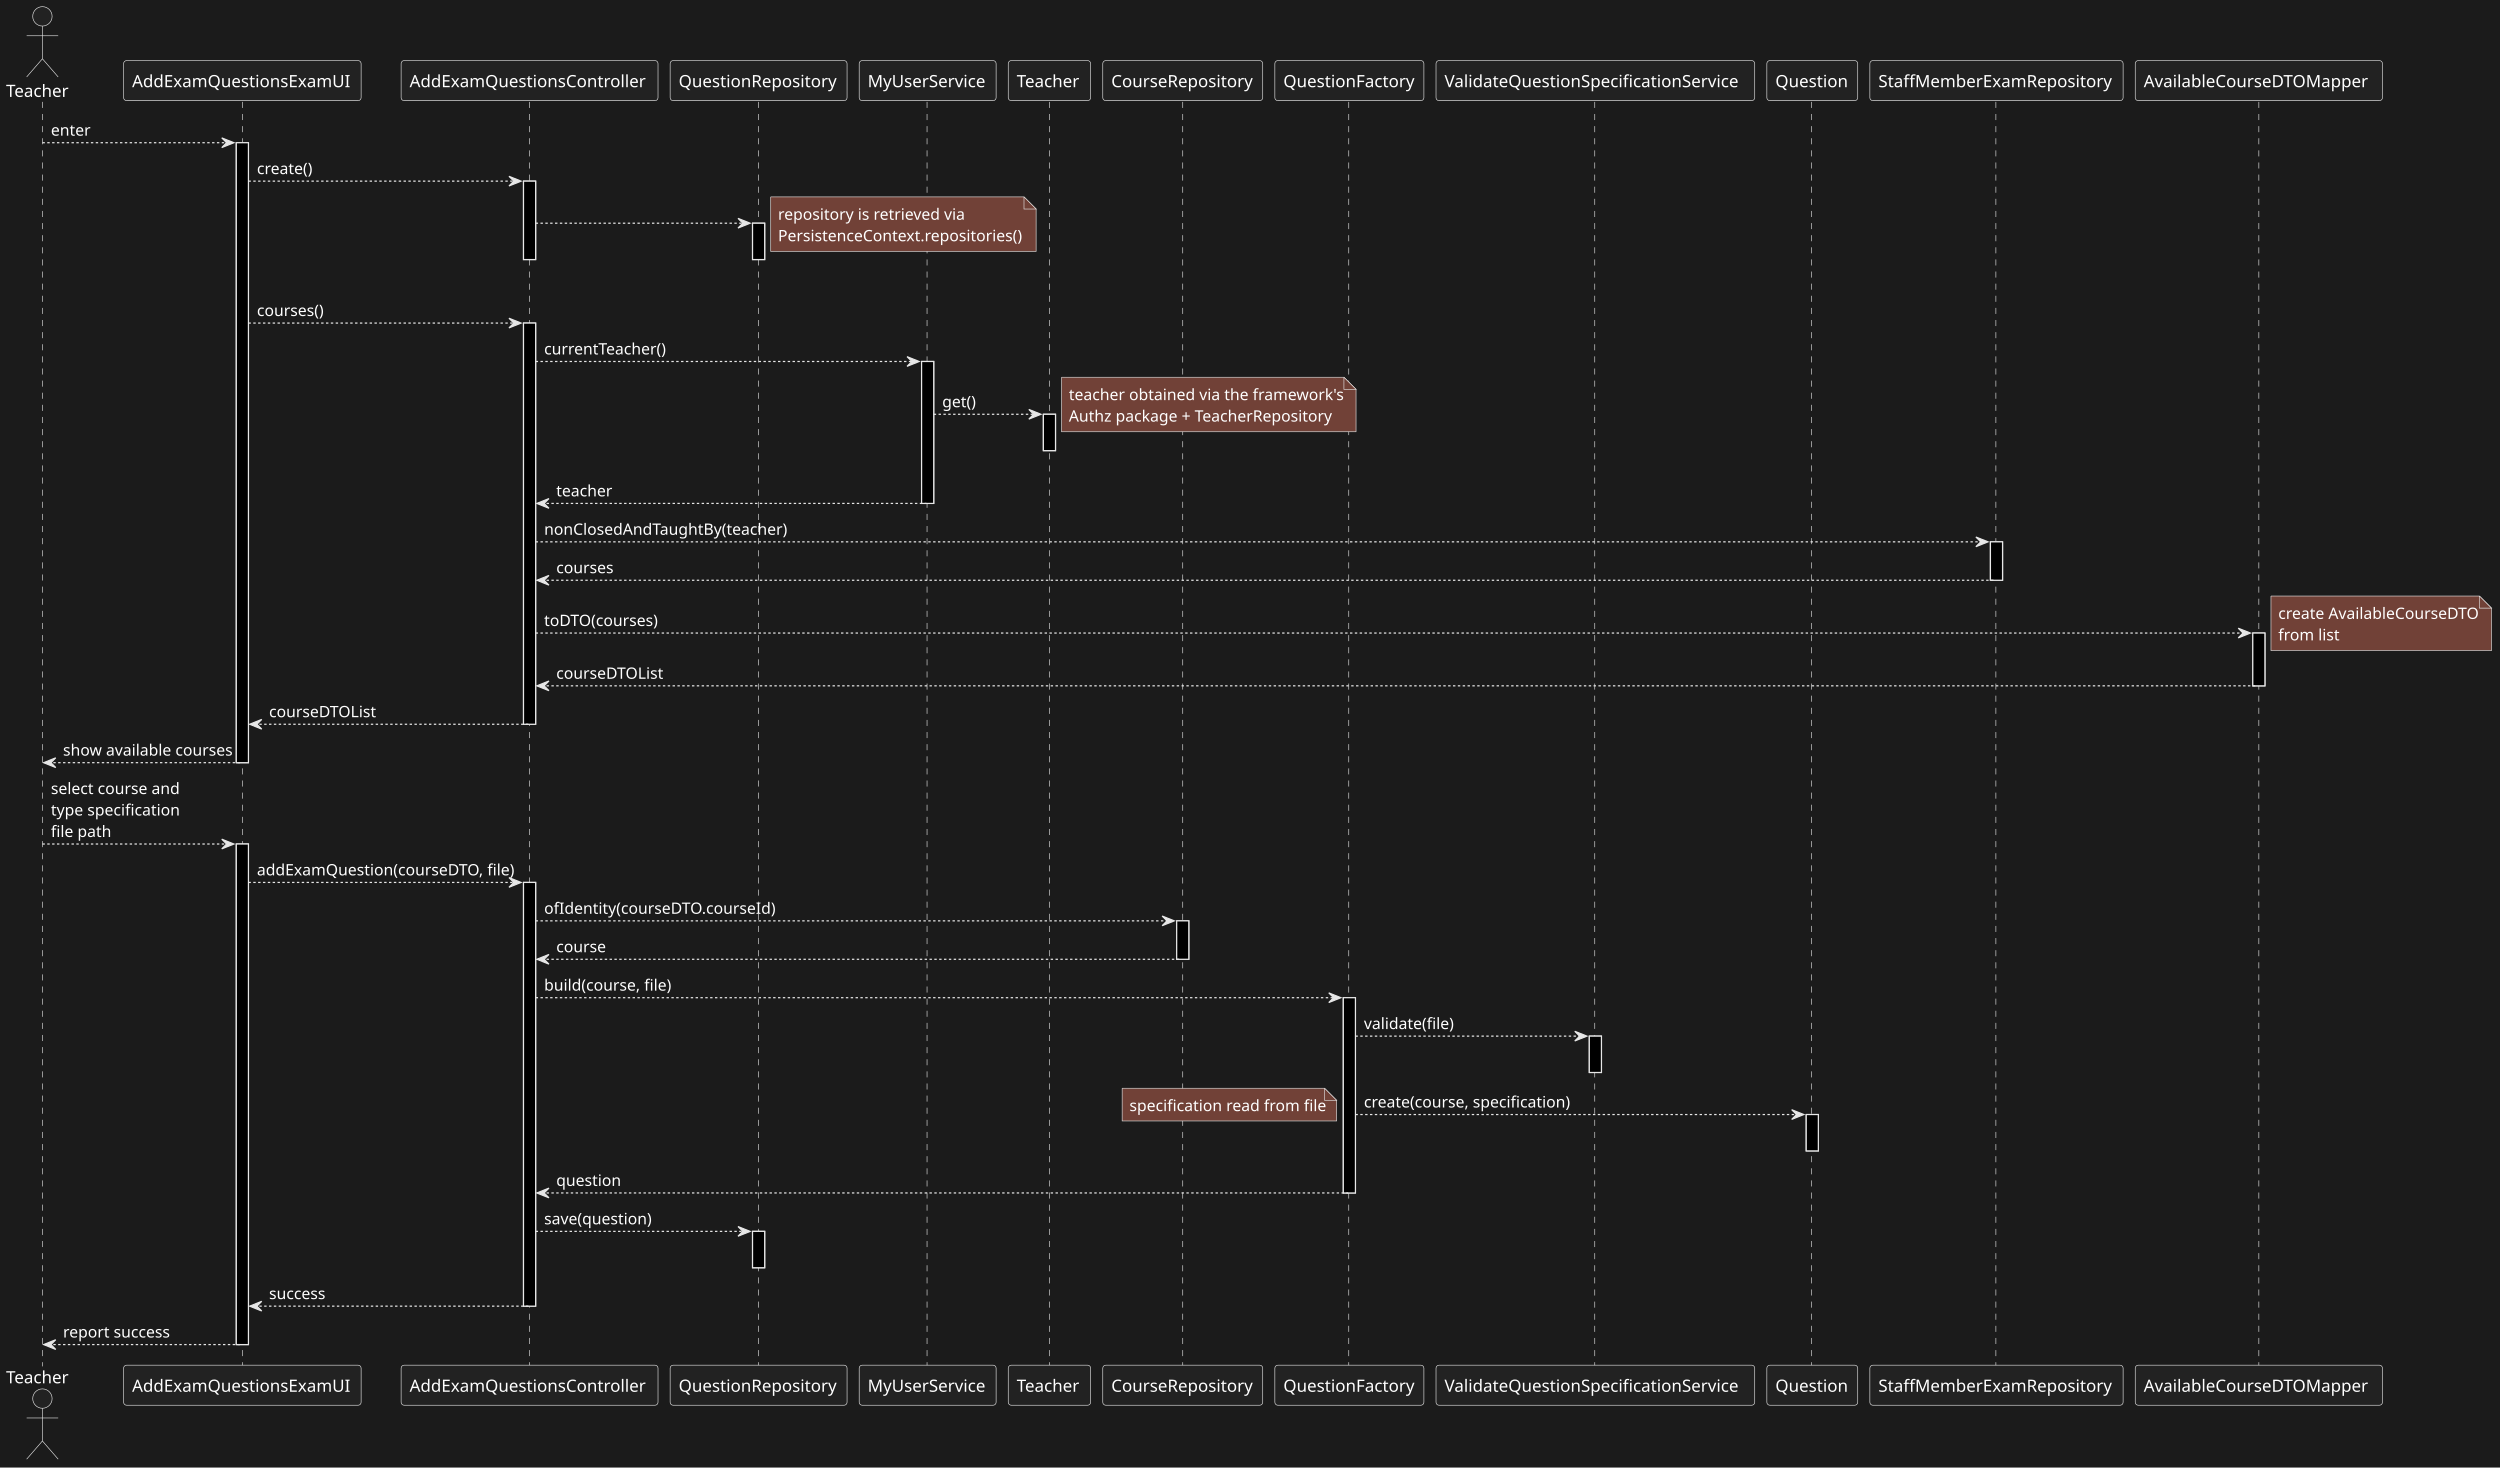
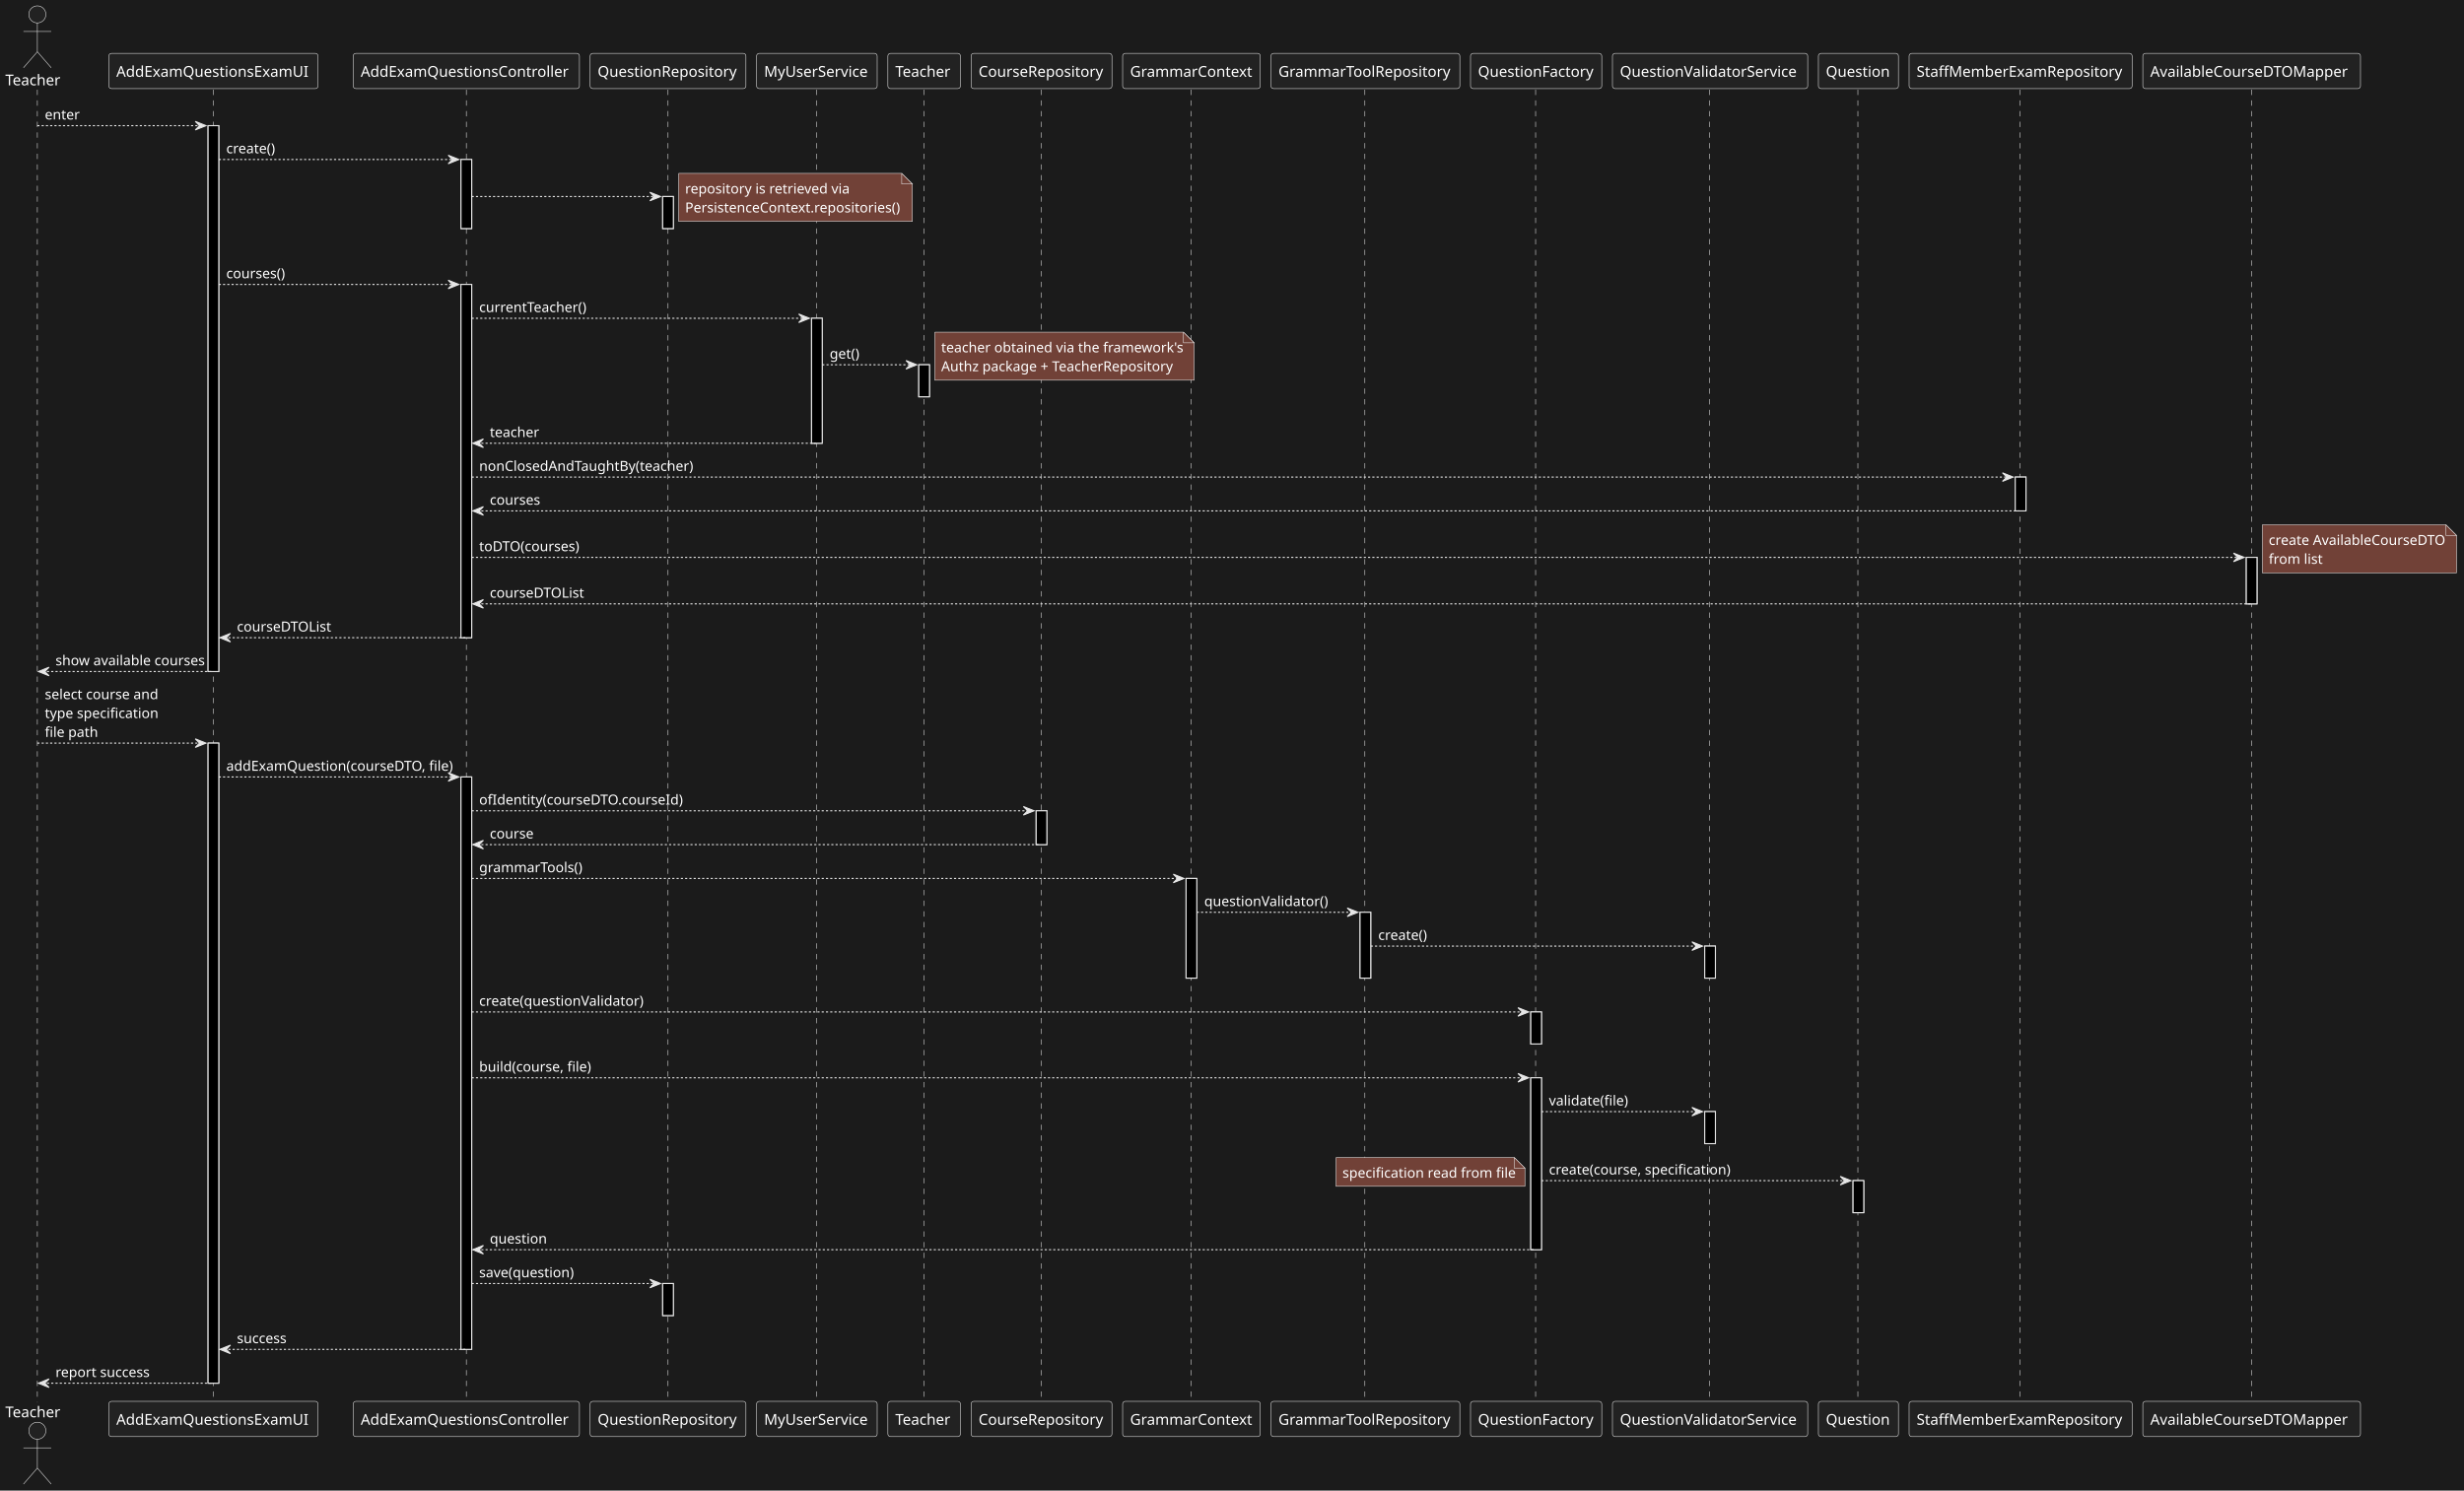
- <svg xmlns="http://www.w3.org/2000/svg" contentStyleType="text/css" height="1211px" preserveAspectRatio="none" style="width:2063px;height:1211px;background:#1B1B1B;" version="1.1" viewBox="0 0 2063 1211" width="2063px" zoomAndPan="magnify">
+ <svg xmlns="http://www.w3.org/2000/svg" contentStyleType="text/css" height="1397px" preserveAspectRatio="none" style="width:2309px;height:1397px;background:#1B1B1B;" version="1.1" viewBox="0 0 2309 1397" width="2309px" zoomAndPan="magnify">
  <defs />
  <g>
-     <rect fill="#1B1B1B" height="1211" style="stroke:none;stroke-width:1.0;" width="2063" x="0" y="0" />
+     <rect fill="#1B1B1B" height="1397" style="stroke:none;stroke-width:1.0;" width="2309" x="0" y="0" />
    <rect fill="#000000" height="511.59" style="stroke:#E7E7E7;stroke-width:1.0;" width="10" x="195" y="117.774" />
-     <rect fill="#000000" height="413.06" style="stroke:#E7E7E7;stroke-width:1.0;" width="10" x="195" y="696.482" />
+     <rect fill="#000000" height="599.884" style="stroke:#E7E7E7;stroke-width:1.0;" width="10" x="195" y="696.482" />
    <rect fill="#000000" height="64.706" style="stroke:#E7E7E7;stroke-width:1.0;" width="10" x="432" y="149.48" />
    <rect fill="#000000" height="331.06" style="stroke:#E7E7E7;stroke-width:1.0;" width="10" x="432" y="266.598" />
-     <rect fill="#000000" height="349.648" style="stroke:#E7E7E7;stroke-width:1.0;" width="10" x="432" y="728.188" />
+     <rect fill="#000000" height="536.472" style="stroke:#E7E7E7;stroke-width:1.0;" width="10" x="432" y="728.188" />
    <rect fill="#000000" height="30" style="stroke:#E7E7E7;stroke-width:1.0;" width="10" x="621" y="184.186" />
-     <rect fill="#000000" height="30" style="stroke:#E7E7E7;stroke-width:1.0;" width="10" x="621" y="1016.13" />
+     <rect fill="#000000" height="30" style="stroke:#E7E7E7;stroke-width:1.0;" width="10" x="621" y="1202.954" />
    <rect fill="#000000" height="117.118" style="stroke:#E7E7E7;stroke-width:1.0;" width="10" x="760.5" y="298.304" />
    <rect fill="#000000" height="30" style="stroke:#E7E7E7;stroke-width:1.0;" width="10" x="861" y="341.863" />
    <rect fill="#000000" height="31.706" style="stroke:#E7E7E7;stroke-width:1.0;" width="10" x="971" y="759.894" />
-     <rect fill="#000000" height="161.118" style="stroke:#E7E7E7;stroke-width:1.0;" width="10" x="1108.5" y="823.306" />
-     <rect fill="#000000" height="30" style="stroke:#E7E7E7;stroke-width:1.0;" width="10" x="1311.5" y="855.012" />
-     <rect fill="#000000" height="30" style="stroke:#E7E7E7;stroke-width:1.0;" width="10" x="1490.5" y="919.718" />
-     <rect fill="#000000" height="31.706" style="stroke:#E7E7E7;stroke-width:1.0;" width="10" x="1642.5" y="447.128" />
-     <rect fill="#000000" height="43.559" style="stroke:#E7E7E7;stroke-width:1.0;" width="10" x="1859" y="522.393" />
-     <line style="stroke:#E7E7E7;stroke-width:0.5;stroke-dasharray:5.0,5.0;" x1="35" x2="35" y1="84.068" y2="1127.542" />
-     <line style="stroke:#E7E7E7;stroke-width:0.5;stroke-dasharray:5.0,5.0;" x1="200" x2="200" y1="84.068" y2="1127.542" />
-     <line style="stroke:#E7E7E7;stroke-width:0.5;stroke-dasharray:5.0,5.0;" x1="437" x2="437" y1="84.068" y2="1127.542" />
-     <line style="stroke:#E7E7E7;stroke-width:0.5;stroke-dasharray:5.0,5.0;" x1="626" x2="626" y1="84.068" y2="1127.542" />
-     <line style="stroke:#E7E7E7;stroke-width:0.5;stroke-dasharray:5.0,5.0;" x1="765" x2="765" y1="84.068" y2="1127.542" />
-     <line style="stroke:#E7E7E7;stroke-width:0.5;stroke-dasharray:5.0,5.0;" x1="866" x2="866" y1="84.068" y2="1127.542" />
-     <line style="stroke:#E7E7E7;stroke-width:0.5;stroke-dasharray:5.0,5.0;" x1="976" x2="976" y1="84.068" y2="1127.542" />
-     <line style="stroke:#E7E7E7;stroke-width:0.5;stroke-dasharray:5.0,5.0;" x1="1113" x2="1113" y1="84.068" y2="1127.542" />
-     <line style="stroke:#E7E7E7;stroke-width:0.5;stroke-dasharray:5.0,5.0;" x1="1316" x2="1316" y1="84.068" y2="1127.542" />
-     <line style="stroke:#E7E7E7;stroke-width:0.5;stroke-dasharray:5.0,5.0;" x1="1495" x2="1495" y1="84.068" y2="1127.542" />
-     <line style="stroke:#E7E7E7;stroke-width:0.5;stroke-dasharray:5.0,5.0;" x1="1647" x2="1647" y1="84.068" y2="1127.542" />
-     <line style="stroke:#E7E7E7;stroke-width:0.5;stroke-dasharray:5.0,5.0;" x1="1864" x2="1864" y1="84.068" y2="1127.542" />
+     <rect fill="#000000" height="93.412" style="stroke:#E7E7E7;stroke-width:1.0;" width="10" x="1111.5" y="823.306" />
+     <rect fill="#000000" height="61.706" style="stroke:#E7E7E7;stroke-width:1.0;" width="10" x="1274.5" y="855.012" />
+     <rect fill="#000000" height="30" style="stroke:#E7E7E7;stroke-width:1.0;" width="10" x="1434.5" y="948.424" />
+     <rect fill="#000000" height="161.118" style="stroke:#E7E7E7;stroke-width:1.0;" width="10" x="1434.5" y="1010.13" />
+     <rect fill="#000000" height="30" style="stroke:#E7E7E7;stroke-width:1.0;" width="10" x="1597.5" y="886.718" />
+     <rect fill="#000000" height="30" style="stroke:#E7E7E7;stroke-width:1.0;" width="10" x="1597.5" y="1041.836" />
+     <rect fill="#000000" height="30" style="stroke:#E7E7E7;stroke-width:1.0;" width="10" x="1736.5" y="1106.542" />
+     <rect fill="#000000" height="31.706" style="stroke:#E7E7E7;stroke-width:1.0;" width="10" x="1888.5" y="447.128" />
+     <rect fill="#000000" height="43.559" style="stroke:#E7E7E7;stroke-width:1.0;" width="10" x="2105" y="522.393" />
+     <line style="stroke:#E7E7E7;stroke-width:0.5;stroke-dasharray:5.0,5.0;" x1="35" x2="35" y1="84.068" y2="1314.367" />
+     <line style="stroke:#E7E7E7;stroke-width:0.5;stroke-dasharray:5.0,5.0;" x1="200" x2="200" y1="84.068" y2="1314.367" />
+     <line style="stroke:#E7E7E7;stroke-width:0.5;stroke-dasharray:5.0,5.0;" x1="437" x2="437" y1="84.068" y2="1314.367" />
+     <line style="stroke:#E7E7E7;stroke-width:0.5;stroke-dasharray:5.0,5.0;" x1="626" x2="626" y1="84.068" y2="1314.367" />
+     <line style="stroke:#E7E7E7;stroke-width:0.5;stroke-dasharray:5.0,5.0;" x1="765" x2="765" y1="84.068" y2="1314.367" />
+     <line style="stroke:#E7E7E7;stroke-width:0.5;stroke-dasharray:5.0,5.0;" x1="866" x2="866" y1="84.068" y2="1314.367" />
+     <line style="stroke:#E7E7E7;stroke-width:0.5;stroke-dasharray:5.0,5.0;" x1="976" x2="976" y1="84.068" y2="1314.367" />
+     <line style="stroke:#E7E7E7;stroke-width:0.5;stroke-dasharray:5.0,5.0;" x1="1116" x2="1116" y1="84.068" y2="1314.367" />
+     <line style="stroke:#E7E7E7;stroke-width:0.5;stroke-dasharray:5.0,5.0;" x1="1279" x2="1279" y1="84.068" y2="1314.367" />
+     <line style="stroke:#E7E7E7;stroke-width:0.5;stroke-dasharray:5.0,5.0;" x1="1439" x2="1439" y1="84.068" y2="1314.367" />
+     <line style="stroke:#E7E7E7;stroke-width:0.5;stroke-dasharray:5.0,5.0;" x1="1602" x2="1602" y1="84.068" y2="1314.367" />
+     <line style="stroke:#E7E7E7;stroke-width:0.5;stroke-dasharray:5.0,5.0;" x1="1741" x2="1741" y1="84.068" y2="1314.367" />
+     <line style="stroke:#E7E7E7;stroke-width:0.5;stroke-dasharray:5.0,5.0;" x1="1893" x2="1893" y1="84.068" y2="1314.367" />
+     <line style="stroke:#E7E7E7;stroke-width:0.5;stroke-dasharray:5.0,5.0;" x1="2110" x2="2110" y1="84.068" y2="1314.367" />
    <text fill="#FFFFFF" font-family="sans-serif" font-size="14" lengthAdjust="spacing" textLength="54" x="5" y="79.966">Teacher</text>
    <ellipse cx="35" cy="13.5" fill="#222222" rx="8" ry="8" style="stroke:#E7E7E7;stroke-width:0.5;" />
    <path d="M35,21.5 L35,48.5 M22,29.5 L48,29.5 M35,48.5 L22,63.5 M35,48.5 L48,63.5 " fill="none" style="stroke:#E7E7E7;stroke-width:0.5;" />
-     <text fill="#FFFFFF" font-family="sans-serif" font-size="14" lengthAdjust="spacing" textLength="54" x="5" y="1141.508">Teacher</text>
-     <ellipse cx="35" cy="1154.11" fill="#222222" rx="8" ry="8" style="stroke:#E7E7E7;stroke-width:0.5;" />
-     <path d="M35,1162.11 L35,1189.11 M22,1170.11 L48,1170.11 M35,1189.11 L22,1204.11 M35,1189.11 L48,1204.11 " fill="none" style="stroke:#E7E7E7;stroke-width:0.5;" />
+     <text fill="#FFFFFF" font-family="sans-serif" font-size="14" lengthAdjust="spacing" textLength="54" x="5" y="1328.332">Teacher</text>
+     <ellipse cx="35" cy="1340.934" fill="#222222" rx="8" ry="8" style="stroke:#E7E7E7;stroke-width:0.5;" />
+     <path d="M35,1348.934 L35,1375.934 M22,1356.934 L48,1356.934 M35,1375.934 L22,1390.934 M35,1375.934 L48,1390.934 " fill="none" style="stroke:#E7E7E7;stroke-width:0.5;" />
    <rect fill="#222222" height="33.068" rx="2.5" ry="2.5" style="stroke:#E7E7E7;stroke-width:0.5;" width="196" x="102" y="50" />
    <text fill="#FFFFFF" font-family="sans-serif" font-size="14" lengthAdjust="spacing" textLength="182" x="109" y="71.966">AddExamQuestionsExamUI</text>
-     <rect fill="#222222" height="33.068" rx="2.5" ry="2.5" style="stroke:#E7E7E7;stroke-width:0.5;" width="196" x="102" y="1126.542" />
-     <text fill="#FFFFFF" font-family="sans-serif" font-size="14" lengthAdjust="spacing" textLength="182" x="109" y="1148.508">AddExamQuestionsExamUI</text>
+     <rect fill="#222222" height="33.068" rx="2.5" ry="2.5" style="stroke:#E7E7E7;stroke-width:0.5;" width="196" x="102" y="1313.367" />
+     <text fill="#FFFFFF" font-family="sans-serif" font-size="14" lengthAdjust="spacing" textLength="182" x="109" y="1335.332">AddExamQuestionsExamUI</text>
    <rect fill="#222222" height="33.068" rx="2.5" ry="2.5" style="stroke:#E7E7E7;stroke-width:0.5;" width="212" x="331" y="50" />
    <text fill="#FFFFFF" font-family="sans-serif" font-size="14" lengthAdjust="spacing" textLength="198" x="338" y="71.966">AddExamQuestionsController</text>
-     <rect fill="#222222" height="33.068" rx="2.5" ry="2.5" style="stroke:#E7E7E7;stroke-width:0.5;" width="212" x="331" y="1126.542" />
-     <text fill="#FFFFFF" font-family="sans-serif" font-size="14" lengthAdjust="spacing" textLength="198" x="338" y="1148.508">AddExamQuestionsController</text>
+     <rect fill="#222222" height="33.068" rx="2.5" ry="2.5" style="stroke:#E7E7E7;stroke-width:0.5;" width="212" x="331" y="1313.367" />
+     <text fill="#FFFFFF" font-family="sans-serif" font-size="14" lengthAdjust="spacing" textLength="198" x="338" y="1335.332">AddExamQuestionsController</text>
    <rect fill="#222222" height="33.068" rx="2.5" ry="2.5" style="stroke:#E7E7E7;stroke-width:0.5;" width="146" x="553" y="50" />
    <text fill="#FFFFFF" font-family="sans-serif" font-size="14" lengthAdjust="spacing" textLength="132" x="560" y="71.966">QuestionRepository</text>
-     <rect fill="#222222" height="33.068" rx="2.5" ry="2.5" style="stroke:#E7E7E7;stroke-width:0.5;" width="146" x="553" y="1126.542" />
-     <text fill="#FFFFFF" font-family="sans-serif" font-size="14" lengthAdjust="spacing" textLength="132" x="560" y="1148.508">QuestionRepository</text>
+     <rect fill="#222222" height="33.068" rx="2.5" ry="2.5" style="stroke:#E7E7E7;stroke-width:0.5;" width="146" x="553" y="1313.367" />
+     <text fill="#FFFFFF" font-family="sans-serif" font-size="14" lengthAdjust="spacing" textLength="132" x="560" y="1335.332">QuestionRepository</text>
    <rect fill="#222222" height="33.068" rx="2.5" ry="2.5" style="stroke:#E7E7E7;stroke-width:0.5;" width="113" x="709" y="50" />
    <text fill="#FFFFFF" font-family="sans-serif" font-size="14" lengthAdjust="spacing" textLength="99" x="716" y="71.966">MyUserService</text>
-     <rect fill="#222222" height="33.068" rx="2.5" ry="2.5" style="stroke:#E7E7E7;stroke-width:0.5;" width="113" x="709" y="1126.542" />
-     <text fill="#FFFFFF" font-family="sans-serif" font-size="14" lengthAdjust="spacing" textLength="99" x="716" y="1148.508">MyUserService</text>
+     <rect fill="#222222" height="33.068" rx="2.5" ry="2.5" style="stroke:#E7E7E7;stroke-width:0.5;" width="113" x="709" y="1313.367" />
+     <text fill="#FFFFFF" font-family="sans-serif" font-size="14" lengthAdjust="spacing" textLength="99" x="716" y="1335.332">MyUserService</text>
    <rect fill="#222222" height="33.068" rx="2.5" ry="2.5" style="stroke:#E7E7E7;stroke-width:0.5;" width="68" x="832" y="50" />
    <text fill="#FFFFFF" font-family="sans-serif" font-size="14" lengthAdjust="spacing" textLength="54" x="839" y="71.966">Teacher</text>
-     <rect fill="#222222" height="33.068" rx="2.5" ry="2.5" style="stroke:#E7E7E7;stroke-width:0.5;" width="68" x="832" y="1126.542" />
-     <text fill="#FFFFFF" font-family="sans-serif" font-size="14" lengthAdjust="spacing" textLength="54" x="839" y="1148.508">Teacher</text>
+     <rect fill="#222222" height="33.068" rx="2.5" ry="2.5" style="stroke:#E7E7E7;stroke-width:0.5;" width="68" x="832" y="1313.367" />
+     <text fill="#FFFFFF" font-family="sans-serif" font-size="14" lengthAdjust="spacing" textLength="54" x="839" y="1335.332">Teacher</text>
    <rect fill="#222222" height="33.068" rx="2.5" ry="2.5" style="stroke:#E7E7E7;stroke-width:0.5;" width="132" x="910" y="50" />
    <text fill="#FFFFFF" font-family="sans-serif" font-size="14" lengthAdjust="spacing" textLength="118" x="917" y="71.966">CourseRepository</text>
-     <rect fill="#222222" height="33.068" rx="2.5" ry="2.5" style="stroke:#E7E7E7;stroke-width:0.5;" width="132" x="910" y="1126.542" />
-     <text fill="#FFFFFF" font-family="sans-serif" font-size="14" lengthAdjust="spacing" textLength="118" x="917" y="1148.508">CourseRepository</text>
-     <rect fill="#222222" height="33.068" rx="2.5" ry="2.5" style="stroke:#E7E7E7;stroke-width:0.5;" width="123" x="1052" y="50" />
-     <text fill="#FFFFFF" font-family="sans-serif" font-size="14" lengthAdjust="spacing" textLength="109" x="1059" y="71.966">QuestionFactory</text>
-     <rect fill="#222222" height="33.068" rx="2.5" ry="2.5" style="stroke:#E7E7E7;stroke-width:0.5;" width="123" x="1052" y="1126.542" />
-     <text fill="#FFFFFF" font-family="sans-serif" font-size="14" lengthAdjust="spacing" textLength="109" x="1059" y="1148.508">QuestionFactory</text>
-     <rect fill="#222222" height="33.068" rx="2.5" ry="2.5" style="stroke:#E7E7E7;stroke-width:0.5;" width="263" x="1185" y="50" />
-     <text fill="#FFFFFF" font-family="sans-serif" font-size="14" lengthAdjust="spacing" textLength="249" x="1192" y="71.966">ValidateQuestionSpecificationService</text>
-     <rect fill="#222222" height="33.068" rx="2.5" ry="2.5" style="stroke:#E7E7E7;stroke-width:0.5;" width="263" x="1185" y="1126.542" />
-     <text fill="#FFFFFF" font-family="sans-serif" font-size="14" lengthAdjust="spacing" textLength="249" x="1192" y="1148.508">ValidateQuestionSpecificationService</text>
-     <rect fill="#222222" height="33.068" rx="2.5" ry="2.5" style="stroke:#E7E7E7;stroke-width:0.5;" width="75" x="1458" y="50" />
-     <text fill="#FFFFFF" font-family="sans-serif" font-size="14" lengthAdjust="spacing" textLength="61" x="1465" y="71.966">Question</text>
-     <rect fill="#222222" height="33.068" rx="2.5" ry="2.5" style="stroke:#E7E7E7;stroke-width:0.5;" width="75" x="1458" y="1126.542" />
-     <text fill="#FFFFFF" font-family="sans-serif" font-size="14" lengthAdjust="spacing" textLength="61" x="1465" y="1148.508">Question</text>
-     <rect fill="#222222" height="33.068" rx="2.5" ry="2.5" style="stroke:#E7E7E7;stroke-width:0.5;" width="209" x="1543" y="50" />
-     <text fill="#FFFFFF" font-family="sans-serif" font-size="14" lengthAdjust="spacing" textLength="195" x="1550" y="71.966">StaffMemberExamRepository</text>
-     <rect fill="#222222" height="33.068" rx="2.5" ry="2.5" style="stroke:#E7E7E7;stroke-width:0.5;" width="209" x="1543" y="1126.542" />
-     <text fill="#FFFFFF" font-family="sans-serif" font-size="14" lengthAdjust="spacing" textLength="195" x="1550" y="1148.508">StaffMemberExamRepository</text>
-     <rect fill="#222222" height="33.068" rx="2.5" ry="2.5" style="stroke:#E7E7E7;stroke-width:0.5;" width="204" x="1762" y="50" />
-     <text fill="#FFFFFF" font-family="sans-serif" font-size="14" lengthAdjust="spacing" textLength="190" x="1769" y="71.966">AvailableCourseDTOMapper</text>
-     <rect fill="#222222" height="33.068" rx="2.5" ry="2.5" style="stroke:#E7E7E7;stroke-width:0.5;" width="204" x="1762" y="1126.542" />
-     <text fill="#FFFFFF" font-family="sans-serif" font-size="14" lengthAdjust="spacing" textLength="190" x="1769" y="1148.508">AvailableCourseDTOMapper</text>
+     <rect fill="#222222" height="33.068" rx="2.5" ry="2.5" style="stroke:#E7E7E7;stroke-width:0.5;" width="132" x="910" y="1313.367" />
+     <text fill="#FFFFFF" font-family="sans-serif" font-size="14" lengthAdjust="spacing" textLength="118" x="917" y="1335.332">CourseRepository</text>
+     <rect fill="#222222" height="33.068" rx="2.5" ry="2.5" style="stroke:#E7E7E7;stroke-width:0.5;" width="129" x="1052" y="50" />
+     <text fill="#FFFFFF" font-family="sans-serif" font-size="14" lengthAdjust="spacing" textLength="115" x="1059" y="71.966">GrammarContext</text>
+     <rect fill="#222222" height="33.068" rx="2.5" ry="2.5" style="stroke:#E7E7E7;stroke-width:0.5;" width="129" x="1052" y="1313.367" />
+     <text fill="#FFFFFF" font-family="sans-serif" font-size="14" lengthAdjust="spacing" textLength="115" x="1059" y="1335.332">GrammarContext</text>
+     <rect fill="#222222" height="33.068" rx="2.5" ry="2.5" style="stroke:#E7E7E7;stroke-width:0.5;" width="177" x="1191" y="50" />
+     <text fill="#FFFFFF" font-family="sans-serif" font-size="14" lengthAdjust="spacing" textLength="163" x="1198" y="71.966">GrammarToolRepository</text>
+     <rect fill="#222222" height="33.068" rx="2.5" ry="2.5" style="stroke:#E7E7E7;stroke-width:0.5;" width="177" x="1191" y="1313.367" />
+     <text fill="#FFFFFF" font-family="sans-serif" font-size="14" lengthAdjust="spacing" textLength="163" x="1198" y="1335.332">GrammarToolRepository</text>
+     <rect fill="#222222" height="33.068" rx="2.5" ry="2.5" style="stroke:#E7E7E7;stroke-width:0.5;" width="123" x="1378" y="50" />
+     <text fill="#FFFFFF" font-family="sans-serif" font-size="14" lengthAdjust="spacing" textLength="109" x="1385" y="71.966">QuestionFactory</text>
+     <rect fill="#222222" height="33.068" rx="2.5" ry="2.5" style="stroke:#E7E7E7;stroke-width:0.5;" width="123" x="1378" y="1313.367" />
+     <text fill="#FFFFFF" font-family="sans-serif" font-size="14" lengthAdjust="spacing" textLength="109" x="1385" y="1335.332">QuestionFactory</text>
+     <rect fill="#222222" height="33.068" rx="2.5" ry="2.5" style="stroke:#E7E7E7;stroke-width:0.5;" width="183" x="1511" y="50" />
+     <text fill="#FFFFFF" font-family="sans-serif" font-size="14" lengthAdjust="spacing" textLength="169" x="1518" y="71.966">QuestionValidatorService</text>
+     <rect fill="#222222" height="33.068" rx="2.5" ry="2.5" style="stroke:#E7E7E7;stroke-width:0.5;" width="183" x="1511" y="1313.367" />
+     <text fill="#FFFFFF" font-family="sans-serif" font-size="14" lengthAdjust="spacing" textLength="169" x="1518" y="1335.332">QuestionValidatorService</text>
+     <rect fill="#222222" height="33.068" rx="2.5" ry="2.5" style="stroke:#E7E7E7;stroke-width:0.5;" width="75" x="1704" y="50" />
+     <text fill="#FFFFFF" font-family="sans-serif" font-size="14" lengthAdjust="spacing" textLength="61" x="1711" y="71.966">Question</text>
+     <rect fill="#222222" height="33.068" rx="2.5" ry="2.5" style="stroke:#E7E7E7;stroke-width:0.5;" width="75" x="1704" y="1313.367" />
+     <text fill="#FFFFFF" font-family="sans-serif" font-size="14" lengthAdjust="spacing" textLength="61" x="1711" y="1335.332">Question</text>
+     <rect fill="#222222" height="33.068" rx="2.5" ry="2.5" style="stroke:#E7E7E7;stroke-width:0.5;" width="209" x="1789" y="50" />
+     <text fill="#FFFFFF" font-family="sans-serif" font-size="14" lengthAdjust="spacing" textLength="195" x="1796" y="71.966">StaffMemberExamRepository</text>
+     <rect fill="#222222" height="33.068" rx="2.5" ry="2.5" style="stroke:#E7E7E7;stroke-width:0.5;" width="209" x="1789" y="1313.367" />
+     <text fill="#FFFFFF" font-family="sans-serif" font-size="14" lengthAdjust="spacing" textLength="195" x="1796" y="1335.332">StaffMemberExamRepository</text>
+     <rect fill="#222222" height="33.068" rx="2.5" ry="2.5" style="stroke:#E7E7E7;stroke-width:0.5;" width="204" x="2008" y="50" />
+     <text fill="#FFFFFF" font-family="sans-serif" font-size="14" lengthAdjust="spacing" textLength="190" x="2015" y="71.966">AvailableCourseDTOMapper</text>
+     <rect fill="#222222" height="33.068" rx="2.5" ry="2.5" style="stroke:#E7E7E7;stroke-width:0.5;" width="204" x="2008" y="1313.367" />
+     <text fill="#FFFFFF" font-family="sans-serif" font-size="14" lengthAdjust="spacing" textLength="190" x="2015" y="1335.332">AvailableCourseDTOMapper</text>
    <rect fill="#000000" height="511.59" style="stroke:#E7E7E7;stroke-width:1.0;" width="10" x="195" y="117.774" />
-     <rect fill="#000000" height="413.06" style="stroke:#E7E7E7;stroke-width:1.0;" width="10" x="195" y="696.482" />
+     <rect fill="#000000" height="599.884" style="stroke:#E7E7E7;stroke-width:1.0;" width="10" x="195" y="696.482" />
    <rect fill="#000000" height="64.706" style="stroke:#E7E7E7;stroke-width:1.0;" width="10" x="432" y="149.48" />
    <rect fill="#000000" height="331.06" style="stroke:#E7E7E7;stroke-width:1.0;" width="10" x="432" y="266.598" />
-     <rect fill="#000000" height="349.648" style="stroke:#E7E7E7;stroke-width:1.0;" width="10" x="432" y="728.188" />
+     <rect fill="#000000" height="536.472" style="stroke:#E7E7E7;stroke-width:1.0;" width="10" x="432" y="728.188" />
    <rect fill="#000000" height="30" style="stroke:#E7E7E7;stroke-width:1.0;" width="10" x="621" y="184.186" />
-     <rect fill="#000000" height="30" style="stroke:#E7E7E7;stroke-width:1.0;" width="10" x="621" y="1016.13" />
+     <rect fill="#000000" height="30" style="stroke:#E7E7E7;stroke-width:1.0;" width="10" x="621" y="1202.954" />
    <rect fill="#000000" height="117.118" style="stroke:#E7E7E7;stroke-width:1.0;" width="10" x="760.5" y="298.304" />
    <rect fill="#000000" height="30" style="stroke:#E7E7E7;stroke-width:1.0;" width="10" x="861" y="341.863" />
    <rect fill="#000000" height="31.706" style="stroke:#E7E7E7;stroke-width:1.0;" width="10" x="971" y="759.894" />
-     <rect fill="#000000" height="161.118" style="stroke:#E7E7E7;stroke-width:1.0;" width="10" x="1108.5" y="823.306" />
-     <rect fill="#000000" height="30" style="stroke:#E7E7E7;stroke-width:1.0;" width="10" x="1311.5" y="855.012" />
-     <rect fill="#000000" height="30" style="stroke:#E7E7E7;stroke-width:1.0;" width="10" x="1490.5" y="919.718" />
-     <rect fill="#000000" height="31.706" style="stroke:#E7E7E7;stroke-width:1.0;" width="10" x="1642.5" y="447.128" />
-     <rect fill="#000000" height="43.559" style="stroke:#E7E7E7;stroke-width:1.0;" width="10" x="1859" y="522.393" />
+     <rect fill="#000000" height="93.412" style="stroke:#E7E7E7;stroke-width:1.0;" width="10" x="1111.5" y="823.306" />
+     <rect fill="#000000" height="61.706" style="stroke:#E7E7E7;stroke-width:1.0;" width="10" x="1274.5" y="855.012" />
+     <rect fill="#000000" height="30" style="stroke:#E7E7E7;stroke-width:1.0;" width="10" x="1434.5" y="948.424" />
+     <rect fill="#000000" height="161.118" style="stroke:#E7E7E7;stroke-width:1.0;" width="10" x="1434.5" y="1010.13" />
+     <rect fill="#000000" height="30" style="stroke:#E7E7E7;stroke-width:1.0;" width="10" x="1597.5" y="886.718" />
+     <rect fill="#000000" height="30" style="stroke:#E7E7E7;stroke-width:1.0;" width="10" x="1597.5" y="1041.836" />
+     <rect fill="#000000" height="30" style="stroke:#E7E7E7;stroke-width:1.0;" width="10" x="1736.5" y="1106.542" />
+     <rect fill="#000000" height="31.706" style="stroke:#E7E7E7;stroke-width:1.0;" width="10" x="1888.5" y="447.128" />
+     <rect fill="#000000" height="43.559" style="stroke:#E7E7E7;stroke-width:1.0;" width="10" x="2105" y="522.393" />
    <polygon fill="#E7E7E7" points="183,113.774,193,117.774,183,121.774,187,117.774" style="stroke:#E7E7E7;stroke-width:1.0;" />
    <line style="stroke:#E7E7E7;stroke-width:1.0;stroke-dasharray:2.0,2.0;" x1="35" x2="189" y1="117.774" y2="117.774" />
    <text fill="#FFFFFF" font-family="sans-serif" font-size="13" lengthAdjust="spacing" textLength="32" x="42" y="111.965">enter</text>
    <polygon fill="#E7E7E7" points="420,145.48,430,149.48,420,153.48,424,149.48" style="stroke:#E7E7E7;stroke-width:1.0;" />
    <line style="stroke:#E7E7E7;stroke-width:1.0;stroke-dasharray:2.0,2.0;" x1="205" x2="426" y1="149.48" y2="149.48" />
    <text fill="#FFFFFF" font-family="sans-serif" font-size="13" lengthAdjust="spacing" textLength="45" x="212" y="143.671">create()</text>
    <polygon fill="#E7E7E7" points="609,180.186,619,184.186,609,188.186,613,184.186" style="stroke:#E7E7E7;stroke-width:1.0;" />
    <line style="stroke:#E7E7E7;stroke-width:1.0;stroke-dasharray:2.0,2.0;" x1="442" x2="615" y1="184.186" y2="184.186" />
    <path d="M636,162.48 L636,207.48 L855,207.48 L855,172.48 L845,162.48 L636,162.48 " fill="#714137" style="stroke:#E7E7E7;stroke-width:0.5;" />
    <path d="M845,162.48 L845,172.48 L855,172.48 L845,162.48 " fill="#714137" style="stroke:#E7E7E7;stroke-width:0.5;" />
    <text fill="#FFFFFF" font-family="sans-serif" font-size="13" lengthAdjust="spacing" textLength="151" x="642" y="181.377">repository is retrieved via</text>
    <text fill="#FFFFFF" font-family="sans-serif" font-size="13" lengthAdjust="spacing" textLength="198" x="642" y="199.083">PersistenceContext.repositories()</text>
    <polygon fill="#E7E7E7" points="420,262.598,430,266.598,420,270.598,424,266.598" style="stroke:#E7E7E7;stroke-width:1.0;" />
    <line style="stroke:#E7E7E7;stroke-width:1.0;stroke-dasharray:2.0,2.0;" x1="205" x2="426" y1="266.598" y2="266.598" />
    <text fill="#FFFFFF" font-family="sans-serif" font-size="13" lengthAdjust="spacing" textLength="54" x="212" y="260.789">courses()</text>
    <polygon fill="#E7E7E7" points="748.5,294.304,758.5,298.304,748.5,302.304,752.5,298.304" style="stroke:#E7E7E7;stroke-width:1.0;" />
    <line style="stroke:#E7E7E7;stroke-width:1.0;stroke-dasharray:2.0,2.0;" x1="442" x2="754.5" y1="298.304" y2="298.304" />
    <text fill="#FFFFFF" font-family="sans-serif" font-size="13" lengthAdjust="spacing" textLength="99" x="449" y="292.495">currentTeacher()</text>
    <polygon fill="#E7E7E7" points="849,337.863,859,341.863,849,345.863,853,341.863" style="stroke:#E7E7E7;stroke-width:1.0;" />
    <line style="stroke:#E7E7E7;stroke-width:1.0;stroke-dasharray:2.0,2.0;" x1="770.5" x2="855" y1="341.863" y2="341.863" />
    <text fill="#FFFFFF" font-family="sans-serif" font-size="13" lengthAdjust="spacing" textLength="28" x="777.5" y="336.054">get()</text>
    <path d="M876,311.304 L876,356.304 L1119,356.304 L1119,321.304 L1109,311.304 L876,311.304 " fill="#714137" style="stroke:#E7E7E7;stroke-width:0.5;" />
    <path d="M1109,311.304 L1109,321.304 L1119,321.304 L1109,311.304 " fill="#714137" style="stroke:#E7E7E7;stroke-width:0.5;" />
    <text fill="#FFFFFF" font-family="sans-serif" font-size="13" lengthAdjust="spacing" textLength="222" x="882" y="330.201">teacher obtained via the framework's</text>
    <text fill="#FFFFFF" font-family="sans-serif" font-size="13" lengthAdjust="spacing" textLength="213" x="882" y="347.907">Authz package + TeacherRepository</text>
    <polygon fill="#E7E7E7" points="453,411.422,443,415.422,453,419.422,449,415.422" style="stroke:#E7E7E7;stroke-width:1.0;" />
    <line style="stroke:#E7E7E7;stroke-width:1.0;stroke-dasharray:2.0,2.0;" x1="447" x2="764.5" y1="415.422" y2="415.422" />
    <text fill="#FFFFFF" font-family="sans-serif" font-size="13" lengthAdjust="spacing" textLength="45" x="459" y="409.613">teacher</text>
-     <polygon fill="#E7E7E7" points="1630.5,443.128,1640.5,447.128,1630.5,451.128,1634.5,447.128" style="stroke:#E7E7E7;stroke-width:1.0;" />
-     <line style="stroke:#E7E7E7;stroke-width:1.0;stroke-dasharray:2.0,2.0;" x1="442" x2="1636.5" y1="447.128" y2="447.128" />
+     <polygon fill="#E7E7E7" points="1876.5,443.128,1886.5,447.128,1876.5,451.128,1880.5,447.128" style="stroke:#E7E7E7;stroke-width:1.0;" />
+     <line style="stroke:#E7E7E7;stroke-width:1.0;stroke-dasharray:2.0,2.0;" x1="442" x2="1882.5" y1="447.128" y2="447.128" />
    <text fill="#FFFFFF" font-family="sans-serif" font-size="13" lengthAdjust="spacing" textLength="199" x="449" y="441.319">nonClosedAndTaughtBy(teacher)</text>
    <polygon fill="#E7E7E7" points="453,474.834,443,478.834,453,482.834,449,478.834" style="stroke:#E7E7E7;stroke-width:1.0;" />
-     <line style="stroke:#E7E7E7;stroke-width:1.0;stroke-dasharray:2.0,2.0;" x1="447" x2="1646.5" y1="478.834" y2="478.834" />
+     <line style="stroke:#E7E7E7;stroke-width:1.0;stroke-dasharray:2.0,2.0;" x1="447" x2="1892.5" y1="478.834" y2="478.834" />
    <text fill="#FFFFFF" font-family="sans-serif" font-size="13" lengthAdjust="spacing" textLength="46" x="459" y="473.025">courses</text>
-     <polygon fill="#E7E7E7" points="1847,518.393,1857,522.393,1847,526.393,1851,522.393" style="stroke:#E7E7E7;stroke-width:1.0;" />
-     <line style="stroke:#E7E7E7;stroke-width:1.0;stroke-dasharray:2.0,2.0;" x1="442" x2="1853" y1="522.393" y2="522.393" />
+     <polygon fill="#E7E7E7" points="2093,518.393,2103,522.393,2093,526.393,2097,522.393" style="stroke:#E7E7E7;stroke-width:1.0;" />
+     <line style="stroke:#E7E7E7;stroke-width:1.0;stroke-dasharray:2.0,2.0;" x1="442" x2="2099" y1="522.393" y2="522.393" />
    <text fill="#FFFFFF" font-family="sans-serif" font-size="13" lengthAdjust="spacing" textLength="93" x="449" y="516.584">toDTO(courses)</text>
-     <path d="M1874,491.834 L1874,536.834 L2056,536.834 L2056,501.834 L2046,491.834 L1874,491.834 " fill="#714137" style="stroke:#E7E7E7;stroke-width:0.5;" />
-     <path d="M2046,491.834 L2046,501.834 L2056,501.834 L2046,491.834 " fill="#714137" style="stroke:#E7E7E7;stroke-width:0.5;" />
-     <text fill="#FFFFFF" font-family="sans-serif" font-size="13" lengthAdjust="spacing" textLength="161" x="1880" y="510.731">create AvailableCourseDTO</text>
-     <text fill="#FFFFFF" font-family="sans-serif" font-size="13" lengthAdjust="spacing" textLength="49" x="1880" y="528.437">from list</text>
+     <path d="M2120,491.834 L2120,536.834 L2302,536.834 L2302,501.834 L2292,491.834 L2120,491.834 " fill="#714137" style="stroke:#E7E7E7;stroke-width:0.5;" />
+     <path d="M2292,491.834 L2292,501.834 L2302,501.834 L2292,491.834 " fill="#714137" style="stroke:#E7E7E7;stroke-width:0.5;" />
+     <text fill="#FFFFFF" font-family="sans-serif" font-size="13" lengthAdjust="spacing" textLength="161" x="2126" y="510.731">create AvailableCourseDTO</text>
+     <text fill="#FFFFFF" font-family="sans-serif" font-size="13" lengthAdjust="spacing" textLength="49" x="2126" y="528.437">from list</text>
    <polygon fill="#E7E7E7" points="453,561.952,443,565.952,453,569.952,449,565.952" style="stroke:#E7E7E7;stroke-width:1.0;" />
-     <line style="stroke:#E7E7E7;stroke-width:1.0;stroke-dasharray:2.0,2.0;" x1="447" x2="1863" y1="565.952" y2="565.952" />
+     <line style="stroke:#E7E7E7;stroke-width:1.0;stroke-dasharray:2.0,2.0;" x1="447" x2="2109" y1="565.952" y2="565.952" />
    <text fill="#FFFFFF" font-family="sans-serif" font-size="13" lengthAdjust="spacing" textLength="87" x="459" y="560.143">courseDTOList</text>
    <polygon fill="#E7E7E7" points="216,593.658,206,597.658,216,601.658,212,597.658" style="stroke:#E7E7E7;stroke-width:1.0;" />
    <line style="stroke:#E7E7E7;stroke-width:1.0;stroke-dasharray:2.0,2.0;" x1="210" x2="436" y1="597.658" y2="597.658" />
    <text fill="#FFFFFF" font-family="sans-serif" font-size="13" lengthAdjust="spacing" textLength="87" x="222" y="591.849">courseDTOList</text>
    <polygon fill="#E7E7E7" points="46,625.364,36,629.364,46,633.364,42,629.364" style="stroke:#E7E7E7;stroke-width:1.0;" />
    <line style="stroke:#E7E7E7;stroke-width:1.0;stroke-dasharray:2.0,2.0;" x1="40" x2="199" y1="629.364" y2="629.364" />
    <text fill="#FFFFFF" font-family="sans-serif" font-size="13" lengthAdjust="spacing" textLength="136" x="52" y="623.555">show available courses</text>
    <polygon fill="#E7E7E7" points="183,692.482,193,696.482,183,700.482,187,696.482" style="stroke:#E7E7E7;stroke-width:1.0;" />
    <line style="stroke:#E7E7E7;stroke-width:1.0;stroke-dasharray:2.0,2.0;" x1="35" x2="189" y1="696.482" y2="696.482" />
    <text fill="#FFFFFF" font-family="sans-serif" font-size="13" lengthAdjust="spacing" textLength="103" x="42" y="655.261">select course and</text>
    <text fill="#FFFFFF" font-family="sans-serif" font-size="13" lengthAdjust="spacing" textLength="104" x="42" y="672.967">type specification</text>
    <text fill="#FFFFFF" font-family="sans-serif" font-size="13" lengthAdjust="spacing" textLength="48" x="42" y="690.673">file path</text>
    <polygon fill="#E7E7E7" points="420,724.188,430,728.188,420,732.188,424,728.188" style="stroke:#E7E7E7;stroke-width:1.0;" />
    <line style="stroke:#E7E7E7;stroke-width:1.0;stroke-dasharray:2.0,2.0;" x1="205" x2="426" y1="728.188" y2="728.188" />
    <text fill="#FFFFFF" font-family="sans-serif" font-size="13" lengthAdjust="spacing" textLength="208" x="212" y="722.379">addExamQuestion(courseDTO, file)</text>
    <polygon fill="#E7E7E7" points="959,755.894,969,759.894,959,763.894,963,759.894" style="stroke:#E7E7E7;stroke-width:1.0;" />
    <line style="stroke:#E7E7E7;stroke-width:1.0;stroke-dasharray:2.0,2.0;" x1="442" x2="965" y1="759.894" y2="759.894" />
    <text fill="#FFFFFF" font-family="sans-serif" font-size="13" lengthAdjust="spacing" textLength="188" x="449" y="754.085">ofIdentity(courseDTO.courseId)</text>
    <polygon fill="#E7E7E7" points="453,787.6,443,791.6,453,795.6,449,791.6" style="stroke:#E7E7E7;stroke-width:1.0;" />
    <line style="stroke:#E7E7E7;stroke-width:1.0;stroke-dasharray:2.0,2.0;" x1="447" x2="975" y1="791.6" y2="791.6" />
    <text fill="#FFFFFF" font-family="sans-serif" font-size="13" lengthAdjust="spacing" textLength="40" x="459" y="785.791">course</text>
-     <polygon fill="#E7E7E7" points="1096.5,819.306,1106.5,823.306,1096.5,827.306,1100.5,823.306" style="stroke:#E7E7E7;stroke-width:1.0;" />
-     <line style="stroke:#E7E7E7;stroke-width:1.0;stroke-dasharray:2.0,2.0;" x1="442" x2="1102.5" y1="823.306" y2="823.306" />
-     <text fill="#FFFFFF" font-family="sans-serif" font-size="13" lengthAdjust="spacing" textLength="101" x="449" y="817.497">build(course, file)</text>
-     <polygon fill="#E7E7E7" points="1299.5,851.012,1309.5,855.012,1299.5,859.012,1303.5,855.012" style="stroke:#E7E7E7;stroke-width:1.0;" />
-     <line style="stroke:#E7E7E7;stroke-width:1.0;stroke-dasharray:2.0,2.0;" x1="1118.5" x2="1305.5" y1="855.012" y2="855.012" />
-     <text fill="#FFFFFF" font-family="sans-serif" font-size="13" lengthAdjust="spacing" textLength="72" x="1125.5" y="849.203">validate(file)</text>
-     <polygon fill="#E7E7E7" points="1478.5,915.718,1488.5,919.718,1478.5,923.718,1482.5,919.718" style="stroke:#E7E7E7;stroke-width:1.0;" />
-     <line style="stroke:#E7E7E7;stroke-width:1.0;stroke-dasharray:2.0,2.0;" x1="1118.5" x2="1484.5" y1="919.718" y2="919.718" />
-     <text fill="#FFFFFF" font-family="sans-serif" font-size="13" lengthAdjust="spacing" textLength="165" x="1125.5" y="913.909">create(course, specification)</text>
-     <path d="M926,898.012 L926,925.012 L1103,925.012 L1103,908.012 L1093,898.012 L926,898.012 " fill="#714137" style="stroke:#E7E7E7;stroke-width:0.5;" />
-     <path d="M1093,898.012 L1093,908.012 L1103,908.012 L1093,898.012 " fill="#714137" style="stroke:#E7E7E7;stroke-width:0.5;" />
-     <text fill="#FFFFFF" font-family="sans-serif" font-size="13" lengthAdjust="spacing" textLength="156" x="932" y="916.909">specification read from file</text>
-     <polygon fill="#E7E7E7" points="453,980.424,443,984.424,453,988.424,449,984.424" style="stroke:#E7E7E7;stroke-width:1.0;" />
-     <line style="stroke:#E7E7E7;stroke-width:1.0;stroke-dasharray:2.0,2.0;" x1="447" x2="1112.5" y1="984.424" y2="984.424" />
-     <text fill="#FFFFFF" font-family="sans-serif" font-size="13" lengthAdjust="spacing" textLength="53" x="459" y="978.615">question</text>
-     <polygon fill="#E7E7E7" points="609,1012.13,619,1016.13,609,1020.13,613,1016.13" style="stroke:#E7E7E7;stroke-width:1.0;" />
-     <line style="stroke:#E7E7E7;stroke-width:1.0;stroke-dasharray:2.0,2.0;" x1="442" x2="615" y1="1016.13" y2="1016.13" />
-     <text fill="#FFFFFF" font-family="sans-serif" font-size="13" lengthAdjust="spacing" textLength="88" x="449" y="1010.321">save(question)</text>
-     <polygon fill="#E7E7E7" points="216,1073.836,206,1077.836,216,1081.836,212,1077.836" style="stroke:#E7E7E7;stroke-width:1.0;" />
-     <line style="stroke:#E7E7E7;stroke-width:1.0;stroke-dasharray:2.0,2.0;" x1="210" x2="436" y1="1077.836" y2="1077.836" />
-     <text fill="#FFFFFF" font-family="sans-serif" font-size="13" lengthAdjust="spacing" textLength="45" x="222" y="1072.027">success</text>
-     <polygon fill="#E7E7E7" points="46,1105.542,36,1109.542,46,1113.542,42,1109.542" style="stroke:#E7E7E7;stroke-width:1.0;" />
-     <line style="stroke:#E7E7E7;stroke-width:1.0;stroke-dasharray:2.0,2.0;" x1="40" x2="199" y1="1109.542" y2="1109.542" />
-     <text fill="#FFFFFF" font-family="sans-serif" font-size="13" lengthAdjust="spacing" textLength="86" x="52" y="1103.733">report success</text>
+     <polygon fill="#E7E7E7" points="1099.5,819.306,1109.5,823.306,1099.5,827.306,1103.5,823.306" style="stroke:#E7E7E7;stroke-width:1.0;" />
+     <line style="stroke:#E7E7E7;stroke-width:1.0;stroke-dasharray:2.0,2.0;" x1="442" x2="1105.5" y1="823.306" y2="823.306" />
+     <text fill="#FFFFFF" font-family="sans-serif" font-size="13" lengthAdjust="spacing" textLength="96" x="449" y="817.497">grammarTools()</text>
+     <polygon fill="#E7E7E7" points="1262.5,851.012,1272.5,855.012,1262.5,859.012,1266.5,855.012" style="stroke:#E7E7E7;stroke-width:1.0;" />
+     <line style="stroke:#E7E7E7;stroke-width:1.0;stroke-dasharray:2.0,2.0;" x1="1121.5" x2="1268.5" y1="855.012" y2="855.012" />
+     <text fill="#FFFFFF" font-family="sans-serif" font-size="13" lengthAdjust="spacing" textLength="115" x="1128.5" y="849.203">questionValidator()</text>
+     <polygon fill="#E7E7E7" points="1585.5,882.718,1595.5,886.718,1585.5,890.718,1589.5,886.718" style="stroke:#E7E7E7;stroke-width:1.0;" />
+     <line style="stroke:#E7E7E7;stroke-width:1.0;stroke-dasharray:2.0,2.0;" x1="1284.5" x2="1591.5" y1="886.718" y2="886.718" />
+     <text fill="#FFFFFF" font-family="sans-serif" font-size="13" lengthAdjust="spacing" textLength="45" x="1291.5" y="880.909">create()</text>
+     <polygon fill="#E7E7E7" points="1422.5,944.424,1432.5,948.424,1422.5,952.424,1426.5,948.424" style="stroke:#E7E7E7;stroke-width:1.0;" />
+     <line style="stroke:#E7E7E7;stroke-width:1.0;stroke-dasharray:2.0,2.0;" x1="442" x2="1428.5" y1="948.424" y2="948.424" />
+     <text fill="#FFFFFF" font-family="sans-serif" font-size="13" lengthAdjust="spacing" textLength="152" x="449" y="942.615">create(questionValidator)</text>
+     <polygon fill="#E7E7E7" points="1422.5,1006.13,1432.5,1010.13,1422.5,1014.13,1426.5,1010.13" style="stroke:#E7E7E7;stroke-width:1.0;" />
+     <line style="stroke:#E7E7E7;stroke-width:1.0;stroke-dasharray:2.0,2.0;" x1="442" x2="1428.5" y1="1010.13" y2="1010.13" />
+     <text fill="#FFFFFF" font-family="sans-serif" font-size="13" lengthAdjust="spacing" textLength="101" x="449" y="1004.321">build(course, file)</text>
+     <polygon fill="#E7E7E7" points="1585.5,1037.836,1595.5,1041.836,1585.5,1045.836,1589.5,1041.836" style="stroke:#E7E7E7;stroke-width:1.0;" />
+     <line style="stroke:#E7E7E7;stroke-width:1.0;stroke-dasharray:2.0,2.0;" x1="1444.5" x2="1591.5" y1="1041.836" y2="1041.836" />
+     <text fill="#FFFFFF" font-family="sans-serif" font-size="13" lengthAdjust="spacing" textLength="72" x="1451.5" y="1036.027">validate(file)</text>
+     <polygon fill="#E7E7E7" points="1724.5,1102.542,1734.5,1106.542,1724.5,1110.542,1728.5,1106.542" style="stroke:#E7E7E7;stroke-width:1.0;" />
+     <line style="stroke:#E7E7E7;stroke-width:1.0;stroke-dasharray:2.0,2.0;" x1="1444.5" x2="1730.5" y1="1106.542" y2="1106.542" />
+     <text fill="#FFFFFF" font-family="sans-serif" font-size="13" lengthAdjust="spacing" textLength="165" x="1451.5" y="1100.733">create(course, specification)</text>
+     <path d="M1252,1084.836 L1252,1111.836 L1429,1111.836 L1429,1094.836 L1419,1084.836 L1252,1084.836 " fill="#714137" style="stroke:#E7E7E7;stroke-width:0.5;" />
+     <path d="M1419,1084.836 L1419,1094.836 L1429,1094.836 L1419,1084.836 " fill="#714137" style="stroke:#E7E7E7;stroke-width:0.5;" />
+     <text fill="#FFFFFF" font-family="sans-serif" font-size="13" lengthAdjust="spacing" textLength="156" x="1258" y="1103.733">specification read from file</text>
+     <polygon fill="#E7E7E7" points="453,1167.248,443,1171.248,453,1175.248,449,1171.248" style="stroke:#E7E7E7;stroke-width:1.0;" />
+     <line style="stroke:#E7E7E7;stroke-width:1.0;stroke-dasharray:2.0,2.0;" x1="447" x2="1438.5" y1="1171.248" y2="1171.248" />
+     <text fill="#FFFFFF" font-family="sans-serif" font-size="13" lengthAdjust="spacing" textLength="53" x="459" y="1165.439">question</text>
+     <polygon fill="#E7E7E7" points="609,1198.954,619,1202.954,609,1206.954,613,1202.954" style="stroke:#E7E7E7;stroke-width:1.0;" />
+     <line style="stroke:#E7E7E7;stroke-width:1.0;stroke-dasharray:2.0,2.0;" x1="442" x2="615" y1="1202.954" y2="1202.954" />
+     <text fill="#FFFFFF" font-family="sans-serif" font-size="13" lengthAdjust="spacing" textLength="88" x="449" y="1197.145">save(question)</text>
+     <polygon fill="#E7E7E7" points="216,1260.66,206,1264.66,216,1268.66,212,1264.66" style="stroke:#E7E7E7;stroke-width:1.0;" />
+     <line style="stroke:#E7E7E7;stroke-width:1.0;stroke-dasharray:2.0,2.0;" x1="210" x2="436" y1="1264.66" y2="1264.66" />
+     <text fill="#FFFFFF" font-family="sans-serif" font-size="13" lengthAdjust="spacing" textLength="45" x="222" y="1258.851">success</text>
+     <polygon fill="#E7E7E7" points="46,1292.367,36,1296.367,46,1300.367,42,1296.367" style="stroke:#E7E7E7;stroke-width:1.0;" />
+     <line style="stroke:#E7E7E7;stroke-width:1.0;stroke-dasharray:2.0,2.0;" x1="40" x2="199" y1="1296.367" y2="1296.367" />
+     <text fill="#FFFFFF" font-family="sans-serif" font-size="13" lengthAdjust="spacing" textLength="86" x="52" y="1290.557">report success</text>
  </g>
</svg>
